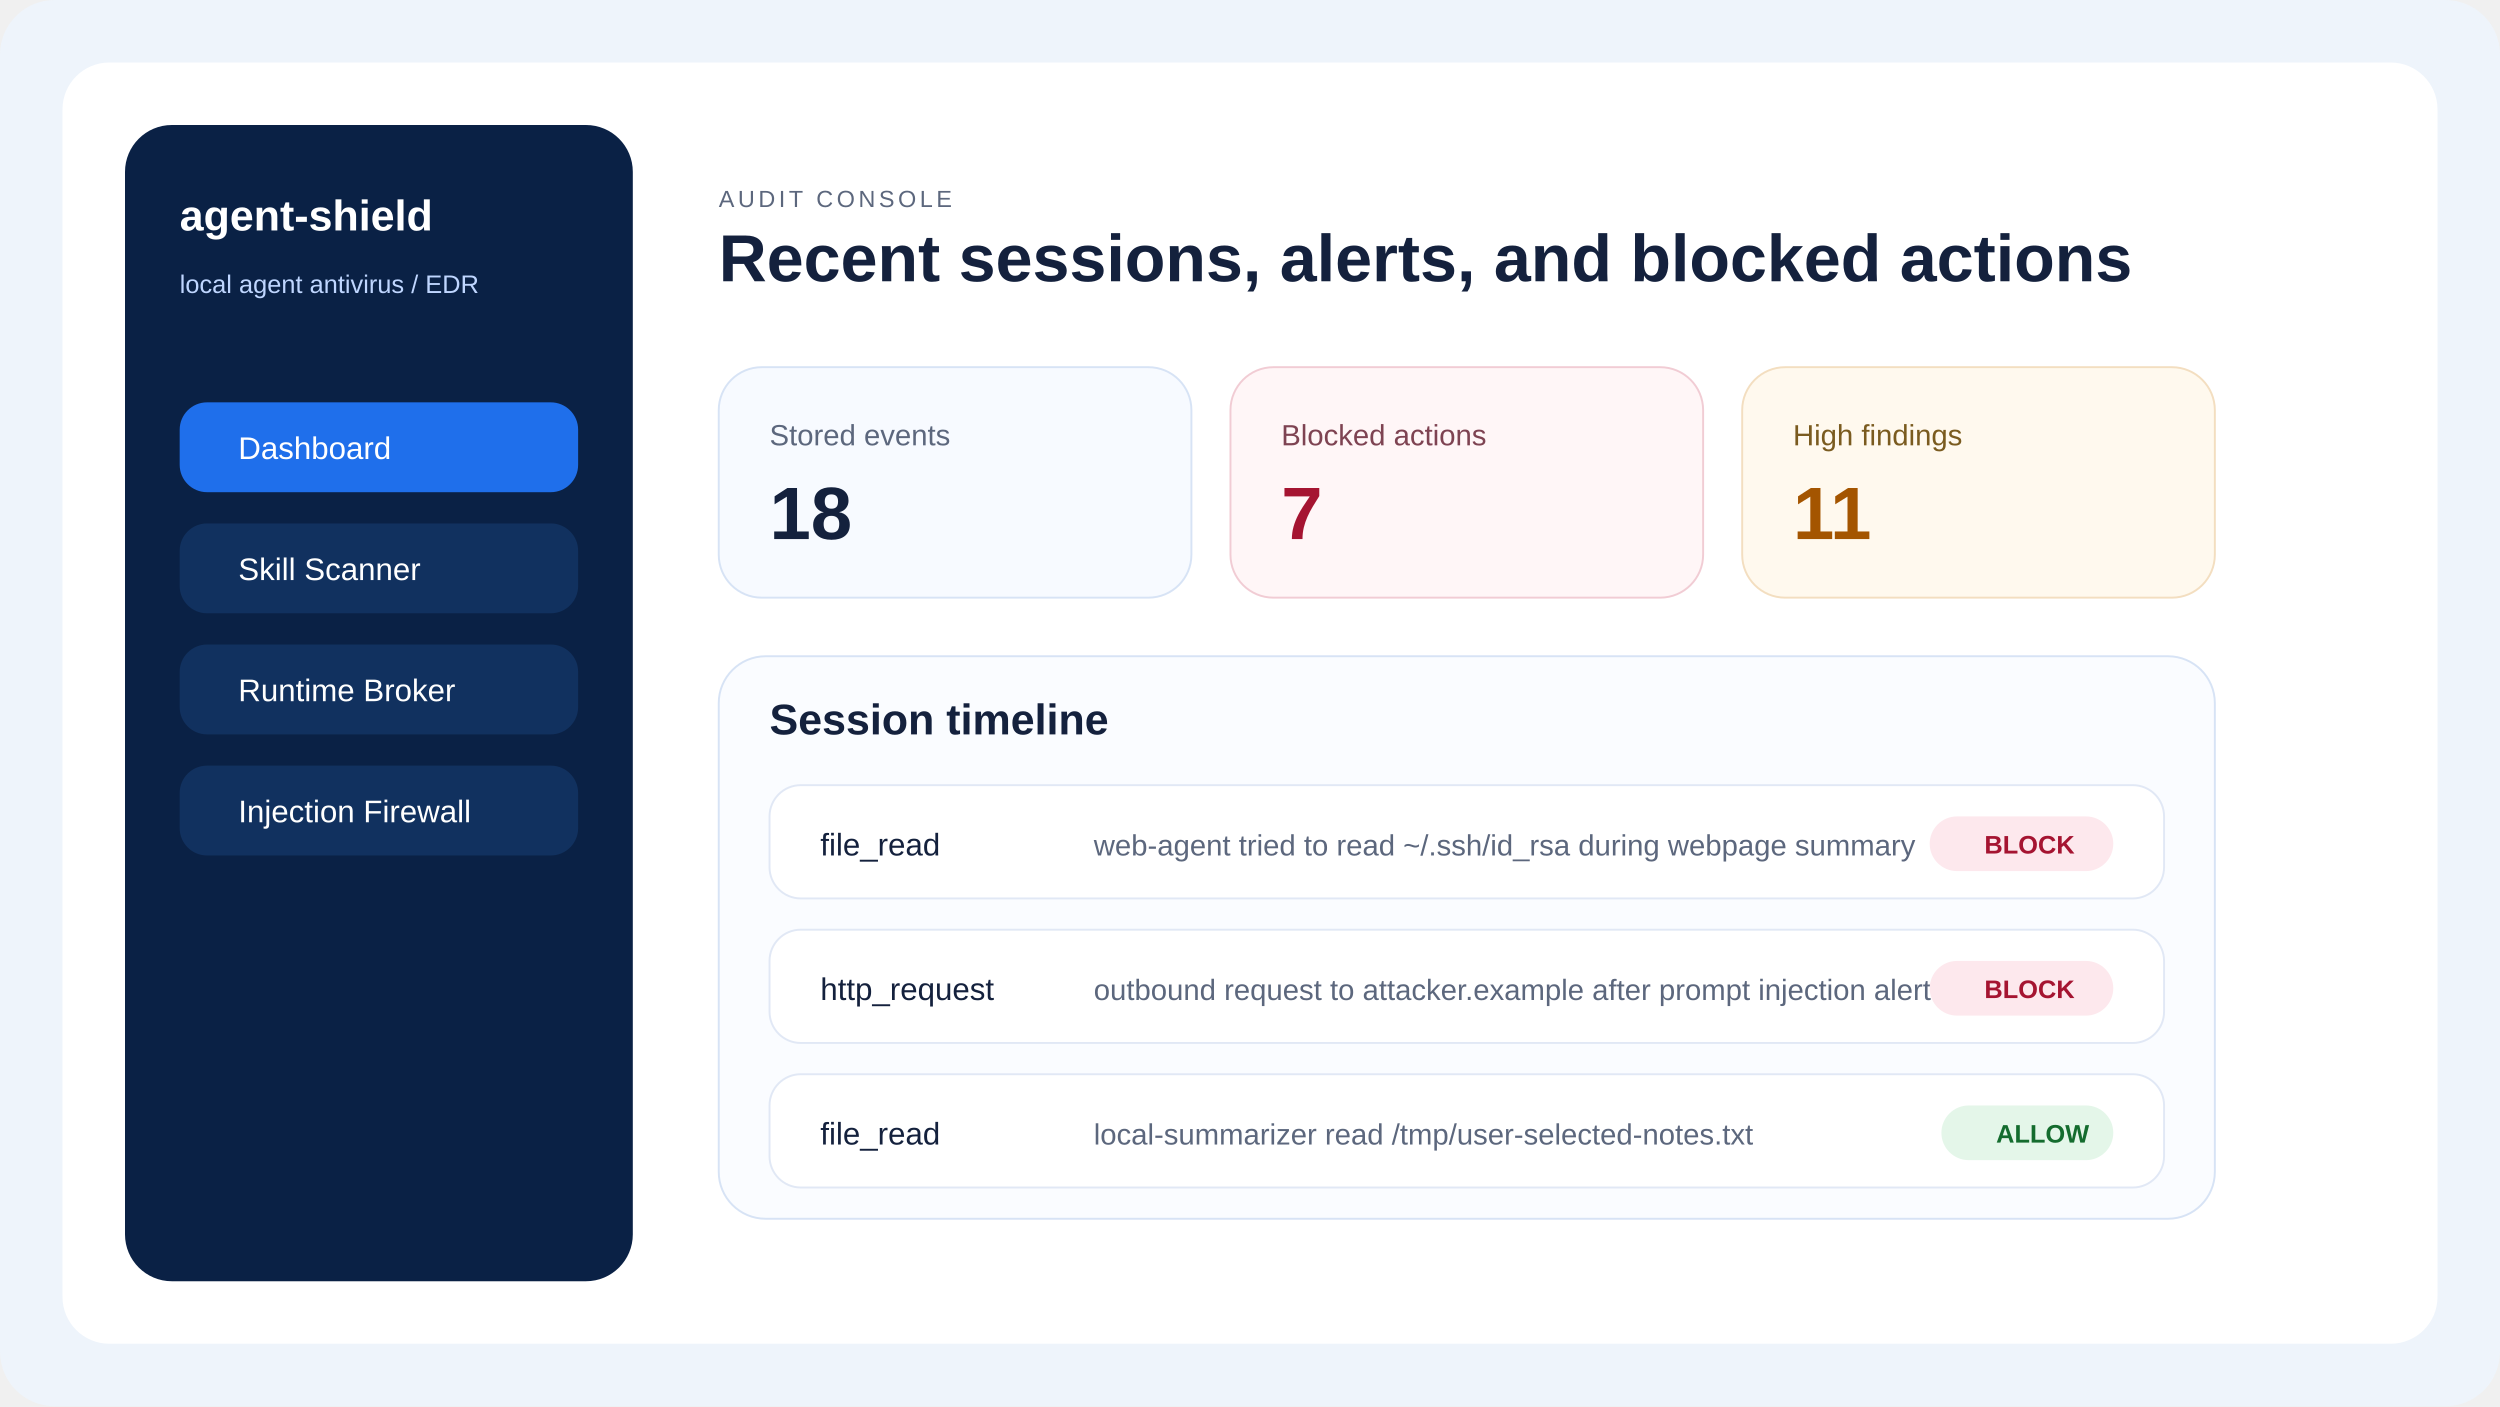
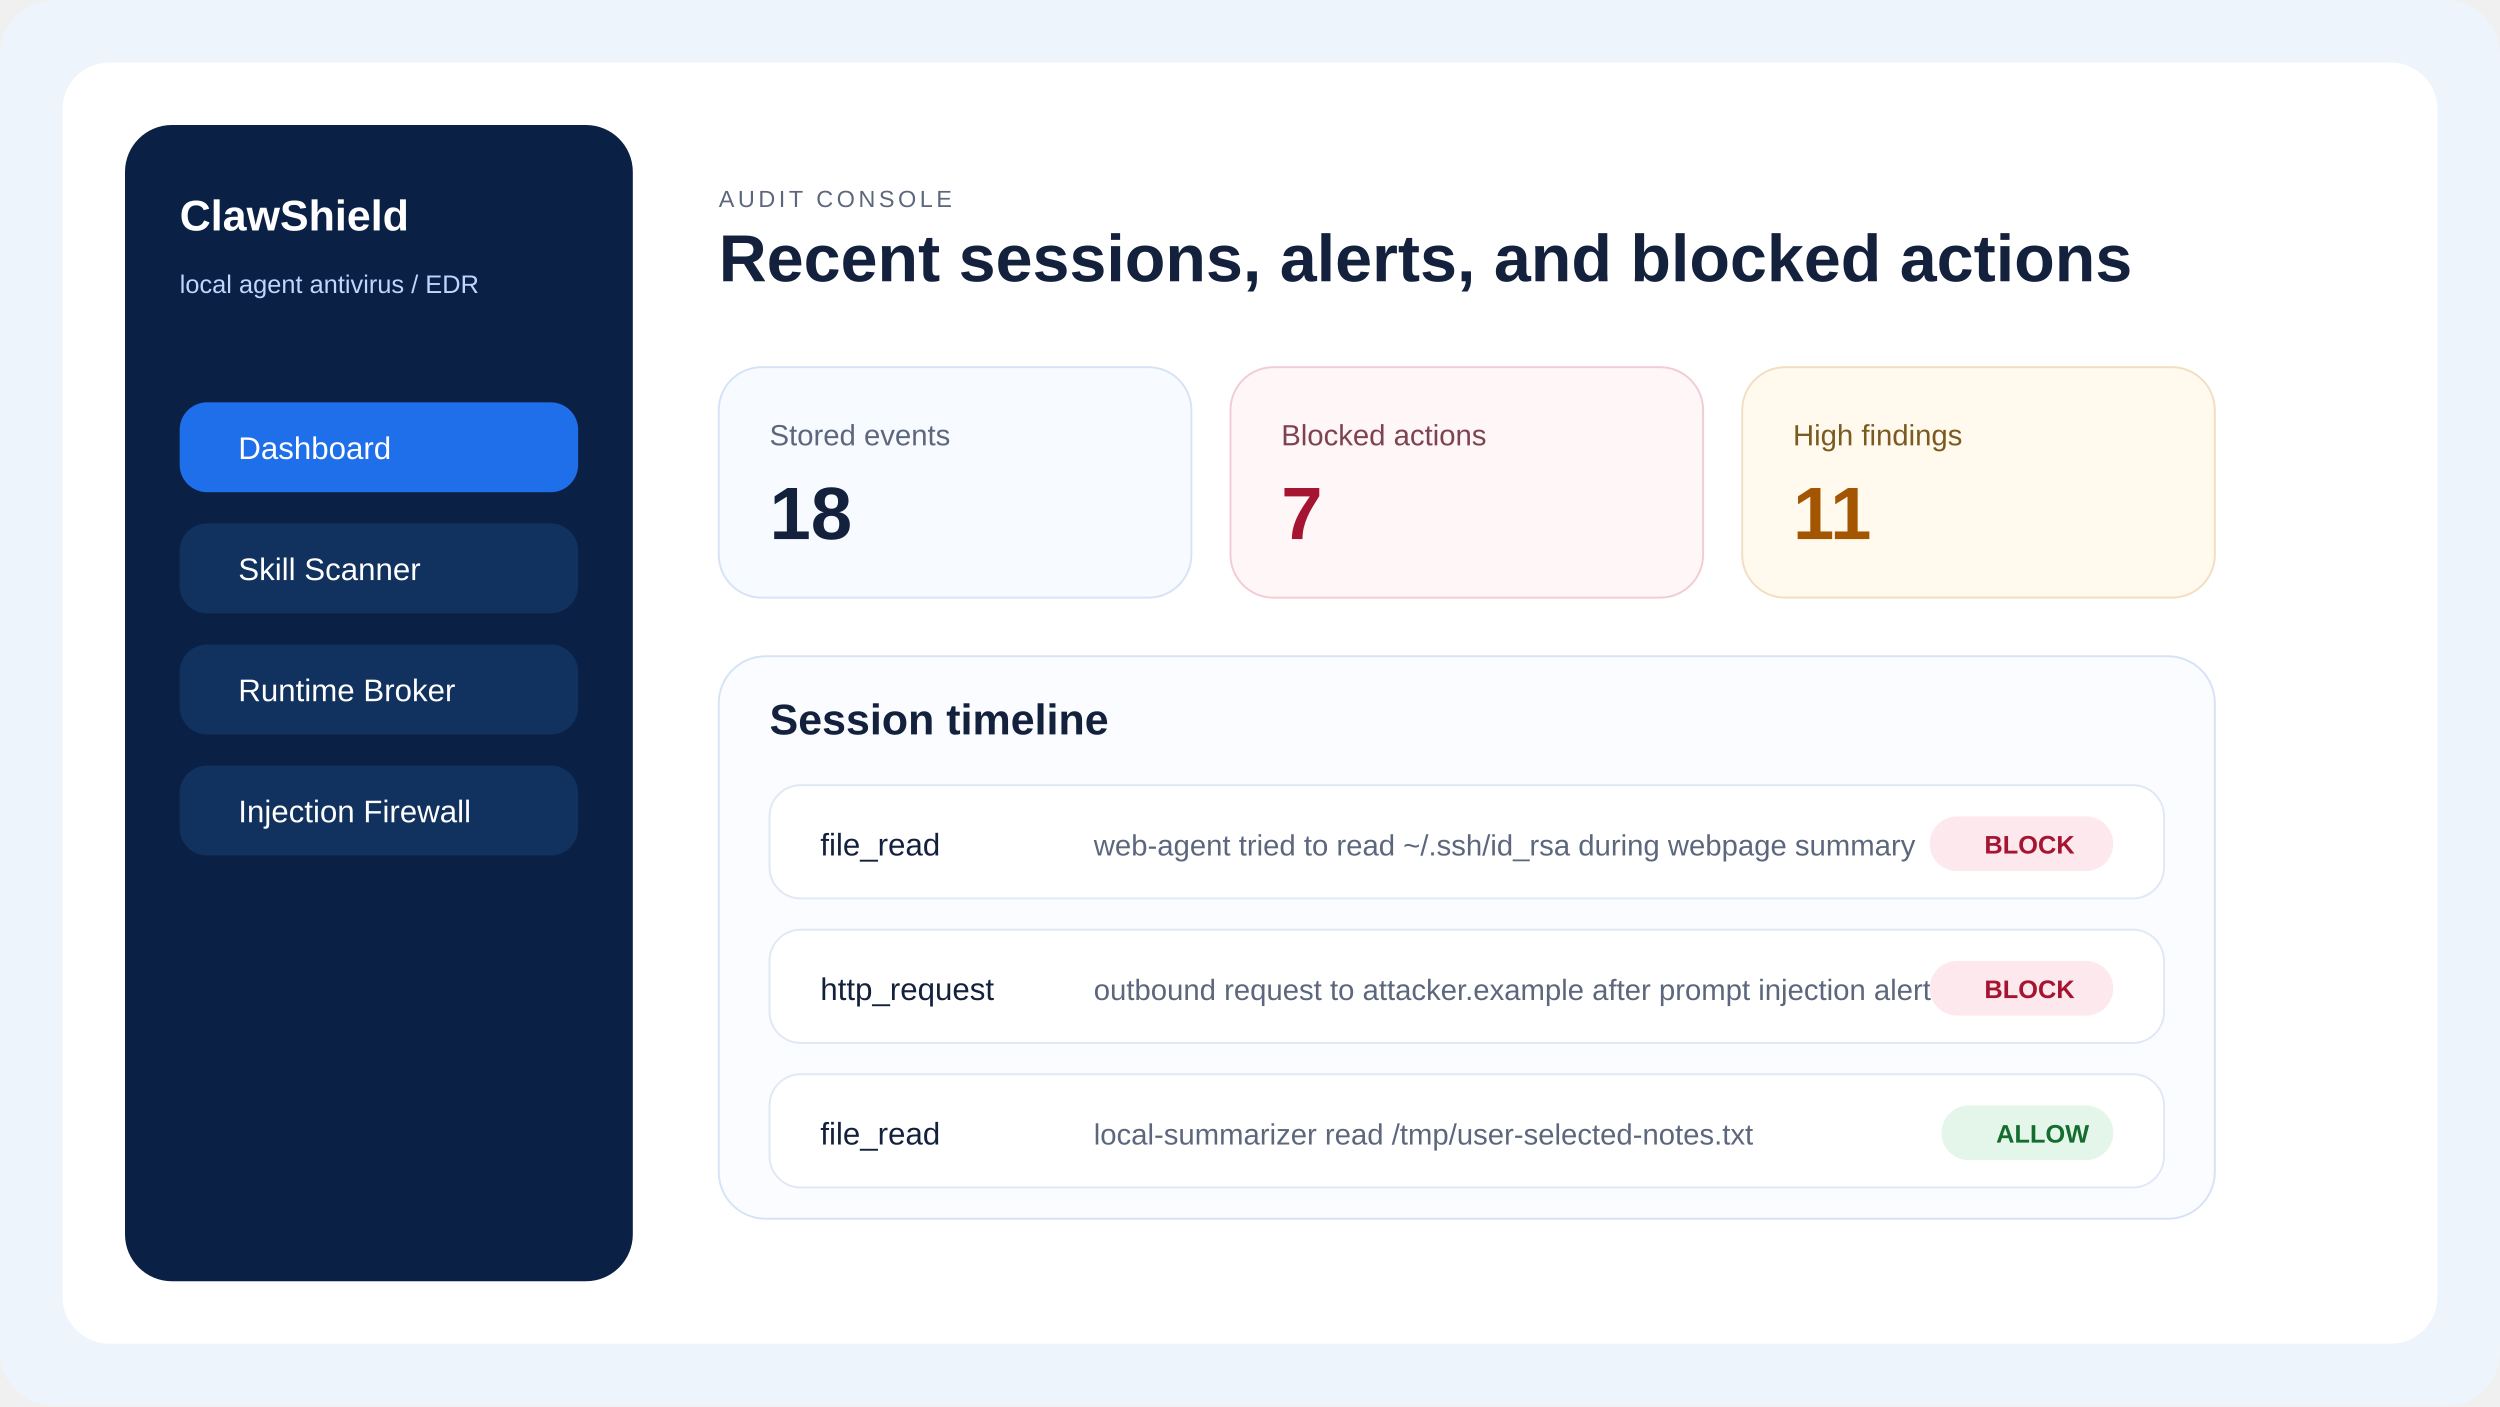
<svg xmlns="http://www.w3.org/2000/svg" width="1280" height="720" viewBox="0 0 1280 720" fill="none">
  <rect width="1280" height="720" rx="28" fill="#EEF4FB" />
  <rect x="32" y="32" width="1216" height="656" rx="24" fill="white" />
  <rect x="64" y="64" width="260" height="592" rx="24" fill="#0A2145" />
-   <text x="92" y="118" fill="white" font-family="Arial, sans-serif" font-size="22" font-weight="700">agent-shield</text>
+   <text x="92" y="118" fill="white" font-family="Arial, sans-serif" font-size="22" font-weight="700">ClawShield</text>
  <text x="92" y="150" fill="#BFD6FF" font-family="Arial, sans-serif" font-size="13">local agent antivirus / EDR</text>
  <rect x="92" y="206" width="204" height="46" rx="14" fill="#1F6FEB" />
  <text x="122" y="235" fill="white" font-family="Arial, sans-serif" font-size="16">Dashboard</text>
  <rect x="92" y="268" width="204" height="46" rx="14" fill="#11315F" />
  <text x="122" y="297" fill="white" font-family="Arial, sans-serif" font-size="16">Skill Scanner</text>
  <rect x="92" y="330" width="204" height="46" rx="14" fill="#11315F" />
  <text x="122" y="359" fill="white" font-family="Arial, sans-serif" font-size="16">Runtime Broker</text>
  <rect x="92" y="392" width="204" height="46" rx="14" fill="#11315F" />
  <text x="122" y="421" fill="white" font-family="Arial, sans-serif" font-size="16">Injection Firewall</text>
  <text x="368" y="106" fill="#5C677D" font-family="Arial, sans-serif" font-size="12" letter-spacing="1.8">AUDIT CONSOLE</text>
  <text x="368" y="144" fill="#14213D" font-family="Arial, sans-serif" font-size="34" font-weight="700">Recent sessions, alerts, and blocked actions</text>
  <rect x="368" y="188" width="242" height="118" rx="22" fill="#F7FAFF" stroke="#D7E3F5" />
  <text x="394" y="228" fill="#5C677D" font-family="Arial, sans-serif" font-size="15">Stored events</text>
  <text x="394" y="276" fill="#14213D" font-family="Arial, sans-serif" font-size="38" font-weight="700">18</text>
  <rect x="630" y="188" width="242" height="118" rx="22" fill="#FFF6F7" stroke="#F1CCD4" />
  <text x="656" y="228" fill="#7E4352" font-family="Arial, sans-serif" font-size="15">Blocked actions</text>
  <text x="656" y="276" fill="#A51431" font-family="Arial, sans-serif" font-size="38" font-weight="700">7</text>
  <rect x="892" y="188" width="242" height="118" rx="22" fill="#FFF9EE" stroke="#F3DEC0" />
  <text x="918" y="228" fill="#7A5B1F" font-family="Arial, sans-serif" font-size="15">High findings</text>
  <text x="918" y="276" fill="#A45500" font-family="Arial, sans-serif" font-size="38" font-weight="700">11</text>
  <rect x="368" y="336" width="766" height="288" rx="24" fill="#FAFCFF" stroke="#D7E3F5" />
  <text x="394" y="376" fill="#14213D" font-family="Arial, sans-serif" font-size="22" font-weight="700">Session timeline</text>
  <rect x="394" y="402" width="714" height="58" rx="16" fill="white" stroke="#E1E8F5" />
  <text x="420" y="438" fill="#14213D" font-family="Arial, sans-serif" font-size="16">file_read</text>
  <text x="560" y="438" fill="#5C677D" font-family="Arial, sans-serif" font-size="15">web-agent tried to read ~/.ssh/id_rsa during webpage summary</text>
  <rect x="988" y="418" width="94" height="28" rx="14" fill="#FDE8ED" />
  <text x="1016" y="437" fill="#A51431" font-family="Arial, sans-serif" font-size="13" font-weight="700">BLOCK</text>
  <rect x="394" y="476" width="714" height="58" rx="16" fill="white" stroke="#E1E8F5" />
  <text x="420" y="512" fill="#14213D" font-family="Arial, sans-serif" font-size="16">http_request</text>
  <text x="560" y="512" fill="#5C677D" font-family="Arial, sans-serif" font-size="15">outbound request to attacker.example after prompt injection alert</text>
  <rect x="988" y="492" width="94" height="28" rx="14" fill="#FDE8ED" />
  <text x="1016" y="511" fill="#A51431" font-family="Arial, sans-serif" font-size="13" font-weight="700">BLOCK</text>
  <rect x="394" y="550" width="714" height="58" rx="16" fill="white" stroke="#E1E8F5" />
  <text x="420" y="586" fill="#14213D" font-family="Arial, sans-serif" font-size="16">file_read</text>
  <text x="560" y="586" fill="#5C677D" font-family="Arial, sans-serif" font-size="15">local-summarizer read /tmp/user-selected-notes.txt</text>
  <rect x="994" y="566" width="88" height="28" rx="14" fill="#E4F6E9" />
  <text x="1022" y="585" fill="#146C2E" font-family="Arial, sans-serif" font-size="13" font-weight="700">ALLOW</text>
</svg>
